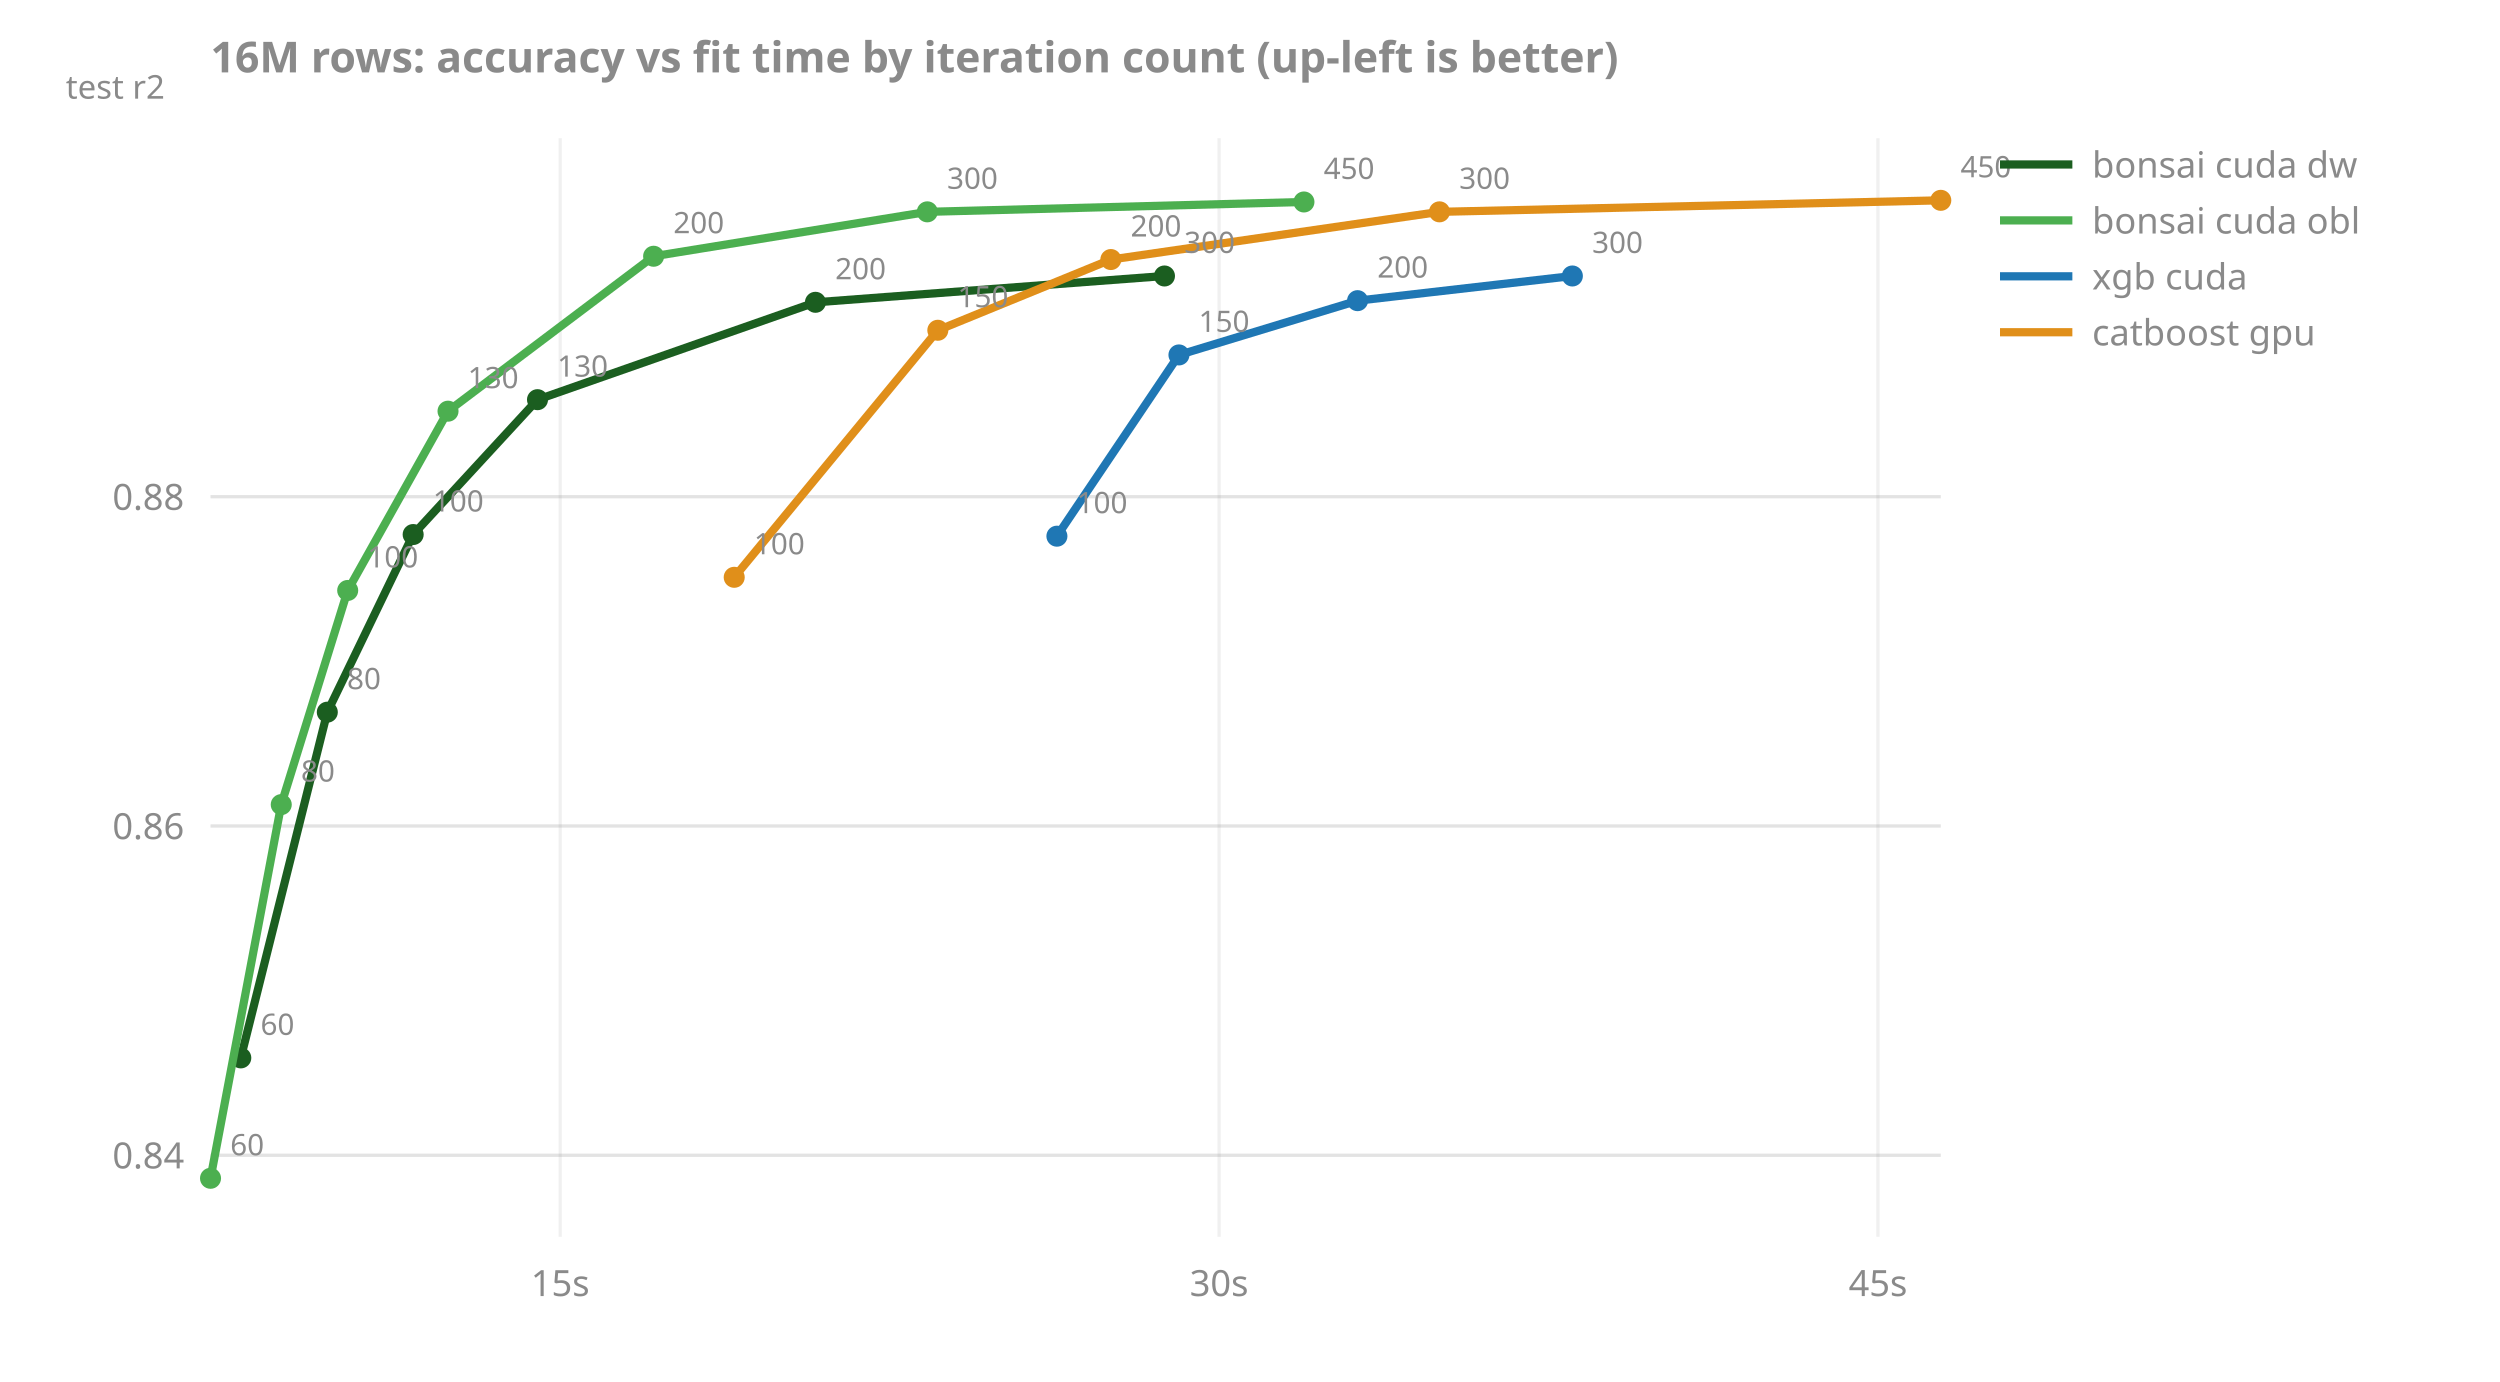
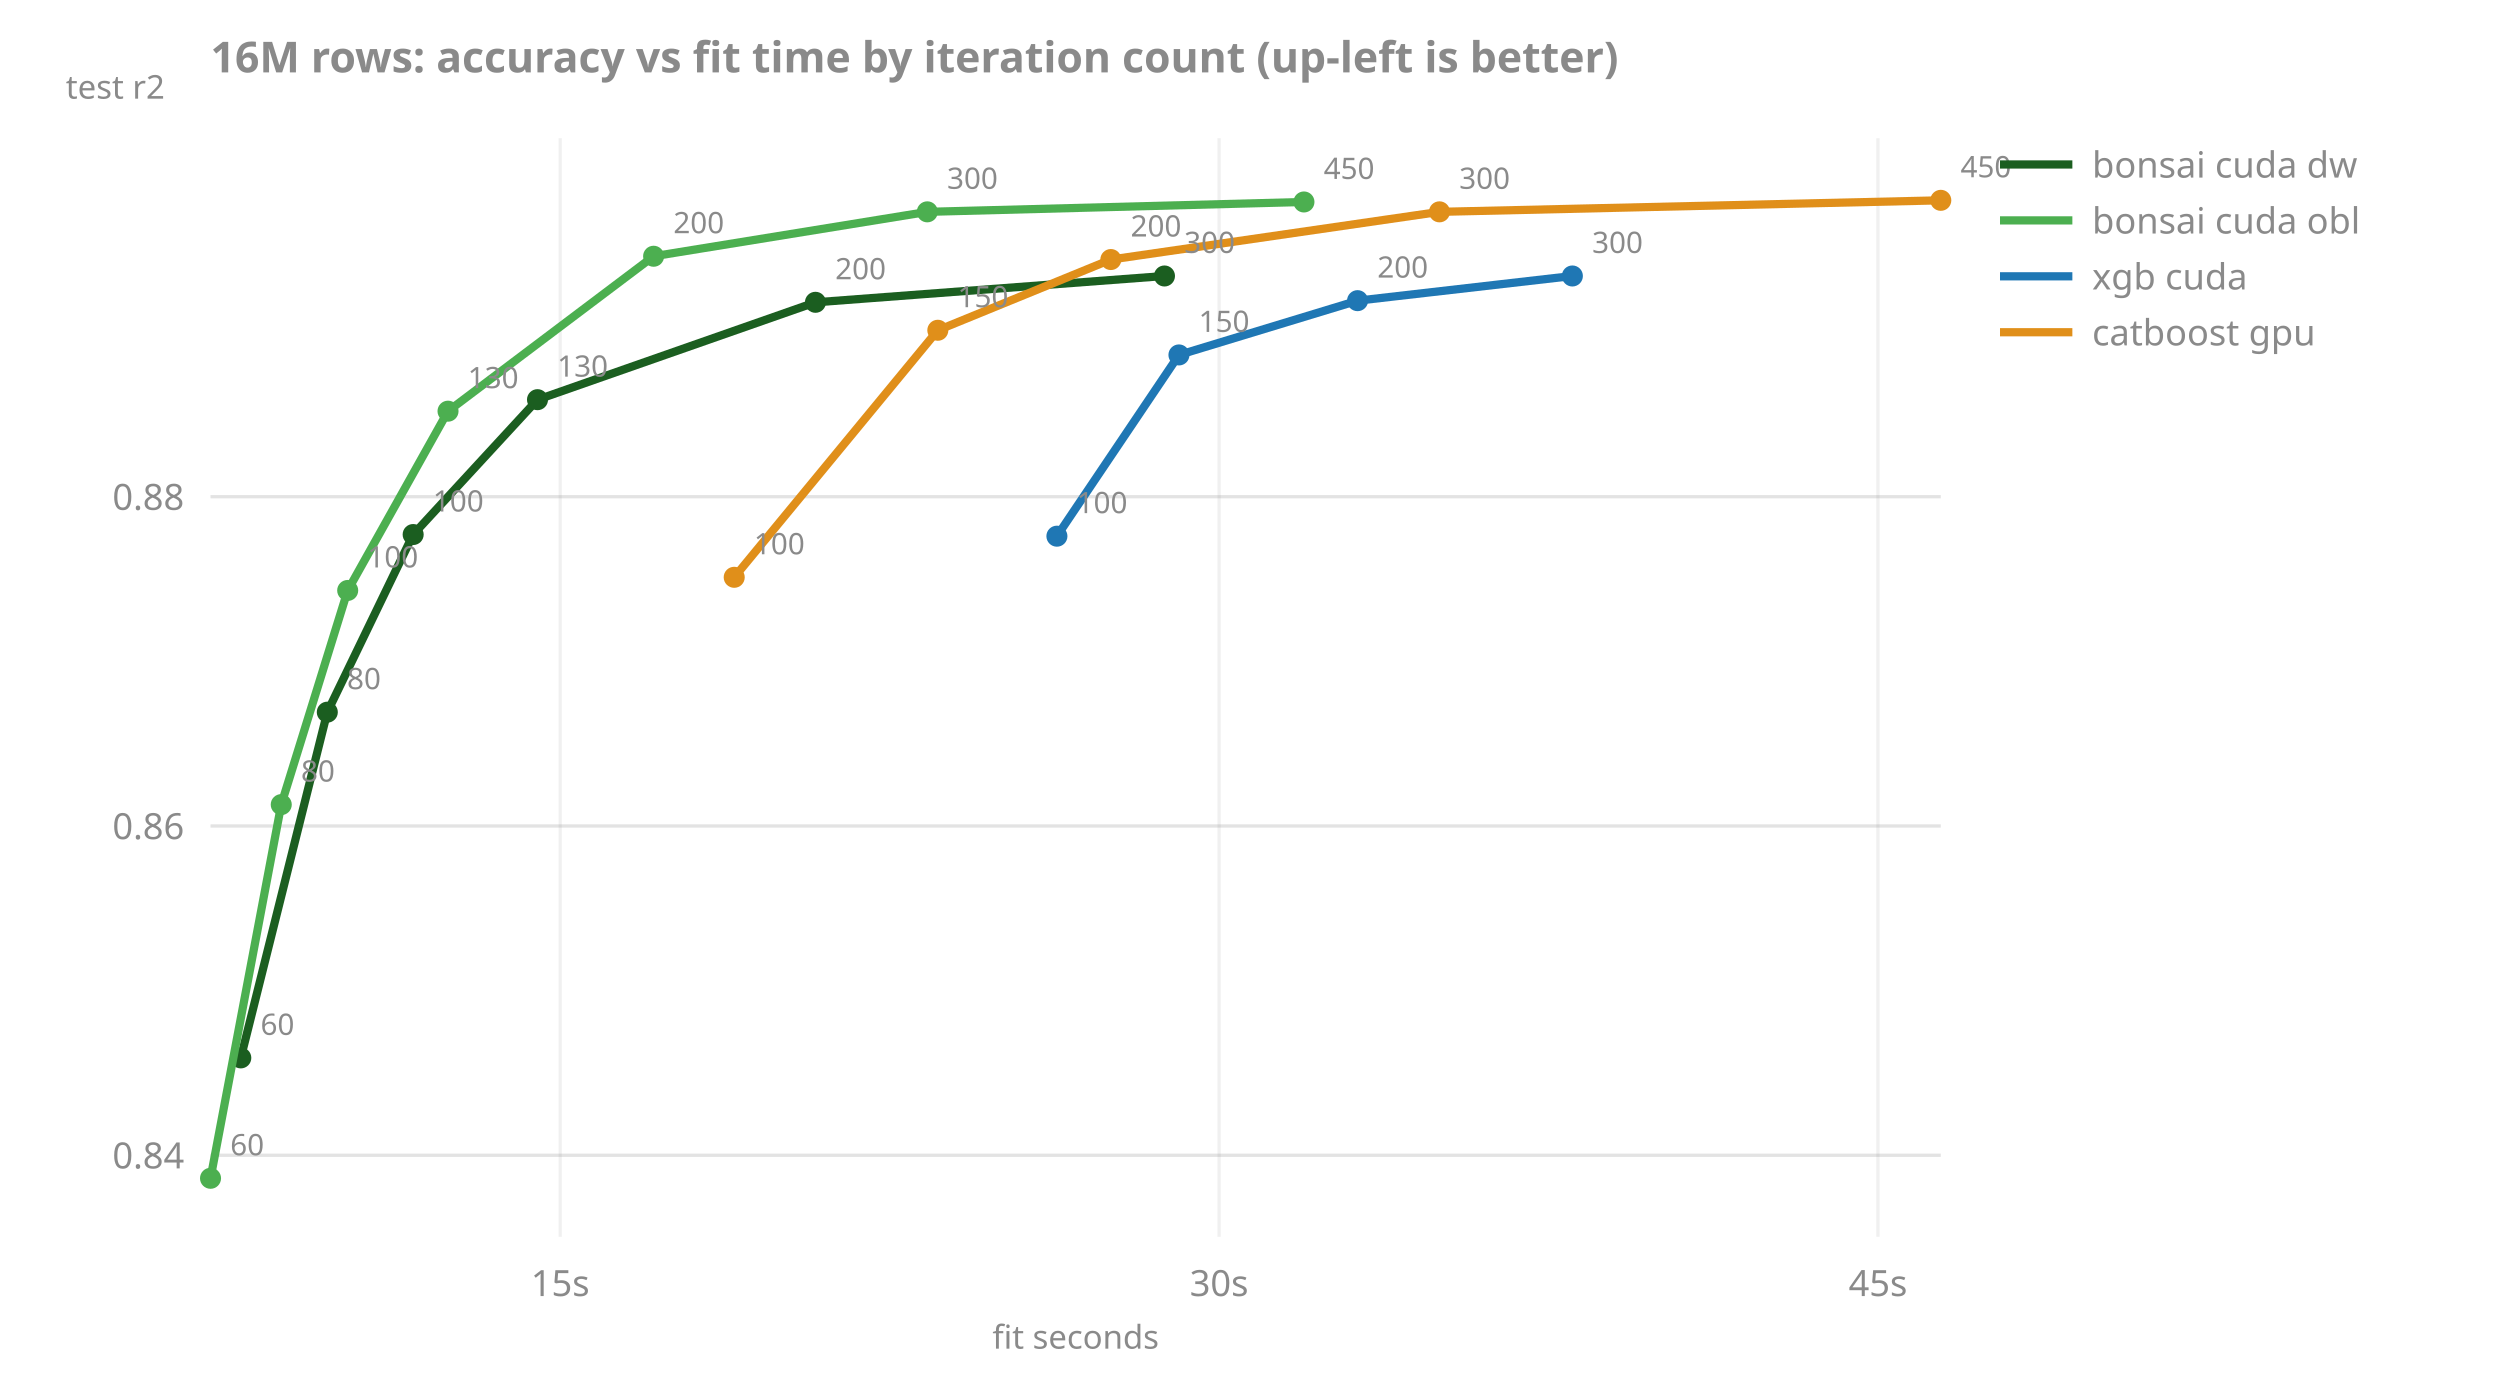
<svg xmlns="http://www.w3.org/2000/svg" width="760" height="420" viewBox="0 0 760 420">
  <text x="64" y="22" font-size="13" fill="#8a8a8a" font-family="system-ui,sans-serif" text-anchor="start" font-weight="bold">16M rows: accuracy vs fit time by iteration count (up-left is better)</text>
  <line x1="64" y1="351.2" x2="590" y2="351.2" stroke="#808080" stroke-opacity="0.22" />
  <text x="56" y="355.2" font-size="11" fill="#8a8a8a" font-family="system-ui,sans-serif" text-anchor="end" font-weight="normal">0.84</text>
  <line x1="64" y1="251.1" x2="590" y2="251.1" stroke="#808080" stroke-opacity="0.22" />
  <text x="56" y="255.1" font-size="11" fill="#8a8a8a" font-family="system-ui,sans-serif" text-anchor="end" font-weight="normal">0.86</text>
  <line x1="64" y1="151.0" x2="590" y2="151.0" stroke="#808080" stroke-opacity="0.22" />
  <text x="56" y="155.0" font-size="11" fill="#8a8a8a" font-family="system-ui,sans-serif" text-anchor="end" font-weight="normal">0.88</text>
  <line x1="170.3" y1="42" x2="170.3" y2="376" stroke="#808080" stroke-opacity="0.12" />
  <text x="170.3" y="394" font-size="11" fill="#8a8a8a" font-family="system-ui,sans-serif" text-anchor="middle" font-weight="normal">15s</text>
  <line x1="370.6" y1="42" x2="370.6" y2="376" stroke="#808080" stroke-opacity="0.12" />
  <text x="370.6" y="394" font-size="11" fill="#8a8a8a" font-family="system-ui,sans-serif" text-anchor="middle" font-weight="normal">30s</text>
  <line x1="570.9" y1="42" x2="570.9" y2="376" stroke="#808080" stroke-opacity="0.12" />
  <text x="570.9" y="394" font-size="11" fill="#8a8a8a" font-family="system-ui,sans-serif" text-anchor="middle" font-weight="normal">45s</text>
  <line x1="771.2" y1="42" x2="771.2" y2="376" stroke="#808080" stroke-opacity="0.12" />
  <text x="771.2" y="394" font-size="11" fill="#8a8a8a" font-family="system-ui,sans-serif" text-anchor="middle" font-weight="normal">60s</text>
  <text x="20" y="30" font-size="10" fill="#8a8a8a" font-family="system-ui,sans-serif" text-anchor="start" font-weight="normal">test r2</text>
+   <text x="327.0" y="410" font-size="10" fill="#8a8a8a" font-family="system-ui,sans-serif" text-anchor="middle" font-weight="normal">fit seconds</text>
  <polyline points="73.2,321.6 99.5,216.5 125.6,162.5 163.4,121.5 247.9,91.9 354.0,83.9" fill="none" stroke="#1b5e20" stroke-width="2.5" />
  <circle cx="73.2" cy="321.6" r="3.2" fill="#1b5e20" />
  <circle cx="99.5" cy="216.5" r="3.2" fill="#1b5e20" />
  <circle cx="125.6" cy="162.5" r="3.2" fill="#1b5e20" />
  <circle cx="163.4" cy="121.5" r="3.2" fill="#1b5e20" />
  <circle cx="247.9" cy="91.9" r="3.2" fill="#1b5e20" />
  <circle cx="354.0" cy="83.9" r="3.2" fill="#1b5e20" />
  <polyline points="64.0,358.2 85.5,244.6 105.7,179.5 136.2,125.0 198.7,77.9 281.9,64.4 396.4,61.4" fill="none" stroke="#4caf50" stroke-width="2.5" />
  <circle cx="64.0" cy="358.2" r="3.2" fill="#4caf50" />
  <circle cx="85.5" cy="244.6" r="3.2" fill="#4caf50" />
  <circle cx="105.7" cy="179.5" r="3.2" fill="#4caf50" />
  <circle cx="136.2" cy="125.0" r="3.2" fill="#4caf50" />
  <circle cx="198.7" cy="77.9" r="3.2" fill="#4caf50" />
  <circle cx="281.9" cy="64.4" r="3.2" fill="#4caf50" />
  <circle cx="396.4" cy="61.4" r="3.2" fill="#4caf50" />
  <polyline points="321.3,163.0 358.4,107.9 412.7,91.4 478.0,83.9" fill="none" stroke="#1f77b4" stroke-width="2.5" />
  <circle cx="321.3" cy="163.0" r="3.2" fill="#1f77b4" />
  <circle cx="358.4" cy="107.9" r="3.2" fill="#1f77b4" />
  <circle cx="412.7" cy="91.4" r="3.2" fill="#1f77b4" />
  <circle cx="478.0" cy="83.9" r="3.2" fill="#1f77b4" />
  <polyline points="223.2,175.5 285.1,100.4 337.7,78.9 437.6,64.4 590.0,60.9" fill="none" stroke="#e08f1a" stroke-width="2.5" />
  <circle cx="223.2" cy="175.5" r="3.2" fill="#e08f1a" />
  <circle cx="285.1" cy="100.4" r="3.2" fill="#e08f1a" />
  <circle cx="337.7" cy="78.9" r="3.2" fill="#e08f1a" />
  <circle cx="437.6" cy="64.4" r="3.2" fill="#e08f1a" />
  <circle cx="590.0" cy="60.9" r="3.2" fill="#e08f1a" />
  <text x="79.2" y="314.6" font-size="9" fill="#8a8a8a" font-family="system-ui,sans-serif" text-anchor="start" font-weight="normal">60</text>
  <text x="105.5" y="209.5" font-size="9" fill="#8a8a8a" font-family="system-ui,sans-serif" text-anchor="start" font-weight="normal">80</text>
  <text x="131.6" y="155.5" font-size="9" fill="#8a8a8a" font-family="system-ui,sans-serif" text-anchor="start" font-weight="normal">100</text>
  <text x="169.4" y="114.5" font-size="9" fill="#8a8a8a" font-family="system-ui,sans-serif" text-anchor="start" font-weight="normal">130</text>
  <text x="253.9" y="84.9" font-size="9" fill="#8a8a8a" font-family="system-ui,sans-serif" text-anchor="start" font-weight="normal">200</text>
  <text x="360.0" y="76.9" font-size="9" fill="#8a8a8a" font-family="system-ui,sans-serif" text-anchor="start" font-weight="normal">300</text>
  <text x="70.0" y="351.2" font-size="9" fill="#8a8a8a" font-family="system-ui,sans-serif" text-anchor="start" font-weight="normal">60</text>
  <text x="91.5" y="237.6" font-size="9" fill="#8a8a8a" font-family="system-ui,sans-serif" text-anchor="start" font-weight="normal">80</text>
  <text x="111.7" y="172.5" font-size="9" fill="#8a8a8a" font-family="system-ui,sans-serif" text-anchor="start" font-weight="normal">100</text>
  <text x="142.2" y="118.0" font-size="9" fill="#8a8a8a" font-family="system-ui,sans-serif" text-anchor="start" font-weight="normal">130</text>
  <text x="204.7" y="70.9" font-size="9" fill="#8a8a8a" font-family="system-ui,sans-serif" text-anchor="start" font-weight="normal">200</text>
  <text x="287.9" y="57.4" font-size="9" fill="#8a8a8a" font-family="system-ui,sans-serif" text-anchor="start" font-weight="normal">300</text>
  <text x="402.4" y="54.4" font-size="9" fill="#8a8a8a" font-family="system-ui,sans-serif" text-anchor="start" font-weight="normal">450</text>
  <text x="327.3" y="156.0" font-size="9" fill="#8a8a8a" font-family="system-ui,sans-serif" text-anchor="start" font-weight="normal">100</text>
  <text x="364.4" y="100.9" font-size="9" fill="#8a8a8a" font-family="system-ui,sans-serif" text-anchor="start" font-weight="normal">150</text>
  <text x="418.7" y="84.4" font-size="9" fill="#8a8a8a" font-family="system-ui,sans-serif" text-anchor="start" font-weight="normal">200</text>
  <text x="484.0" y="76.9" font-size="9" fill="#8a8a8a" font-family="system-ui,sans-serif" text-anchor="start" font-weight="normal">300</text>
  <text x="229.2" y="168.5" font-size="9" fill="#8a8a8a" font-family="system-ui,sans-serif" text-anchor="start" font-weight="normal">100</text>
  <text x="291.1" y="93.4" font-size="9" fill="#8a8a8a" font-family="system-ui,sans-serif" text-anchor="start" font-weight="normal">150</text>
  <text x="343.7" y="71.9" font-size="9" fill="#8a8a8a" font-family="system-ui,sans-serif" text-anchor="start" font-weight="normal">200</text>
  <text x="443.6" y="57.4" font-size="9" fill="#8a8a8a" font-family="system-ui,sans-serif" text-anchor="start" font-weight="normal">300</text>
  <text x="596.0" y="53.9" font-size="9" fill="#8a8a8a" font-family="system-ui,sans-serif" text-anchor="start" font-weight="normal">450</text>
  <line x1="608" y1="50" x2="630" y2="50" stroke="#1b5e20" stroke-width="2.5" />
  <text x="636" y="54" font-size="11" fill="#8a8a8a" font-family="system-ui,sans-serif" text-anchor="start" font-weight="normal">bonsai cuda dw</text>
  <line x1="608" y1="67" x2="630" y2="67" stroke="#4caf50" stroke-width="2.5" />
  <text x="636" y="71" font-size="11" fill="#8a8a8a" font-family="system-ui,sans-serif" text-anchor="start" font-weight="normal">bonsai cuda obl</text>
  <line x1="608" y1="84" x2="630" y2="84" stroke="#1f77b4" stroke-width="2.5" />
  <text x="636" y="88" font-size="11" fill="#8a8a8a" font-family="system-ui,sans-serif" text-anchor="start" font-weight="normal">xgb cuda</text>
  <line x1="608" y1="101" x2="630" y2="101" stroke="#e08f1a" stroke-width="2.5" />
  <text x="636" y="105" font-size="11" fill="#8a8a8a" font-family="system-ui,sans-serif" text-anchor="start" font-weight="normal">catboost gpu</text>
</svg>
